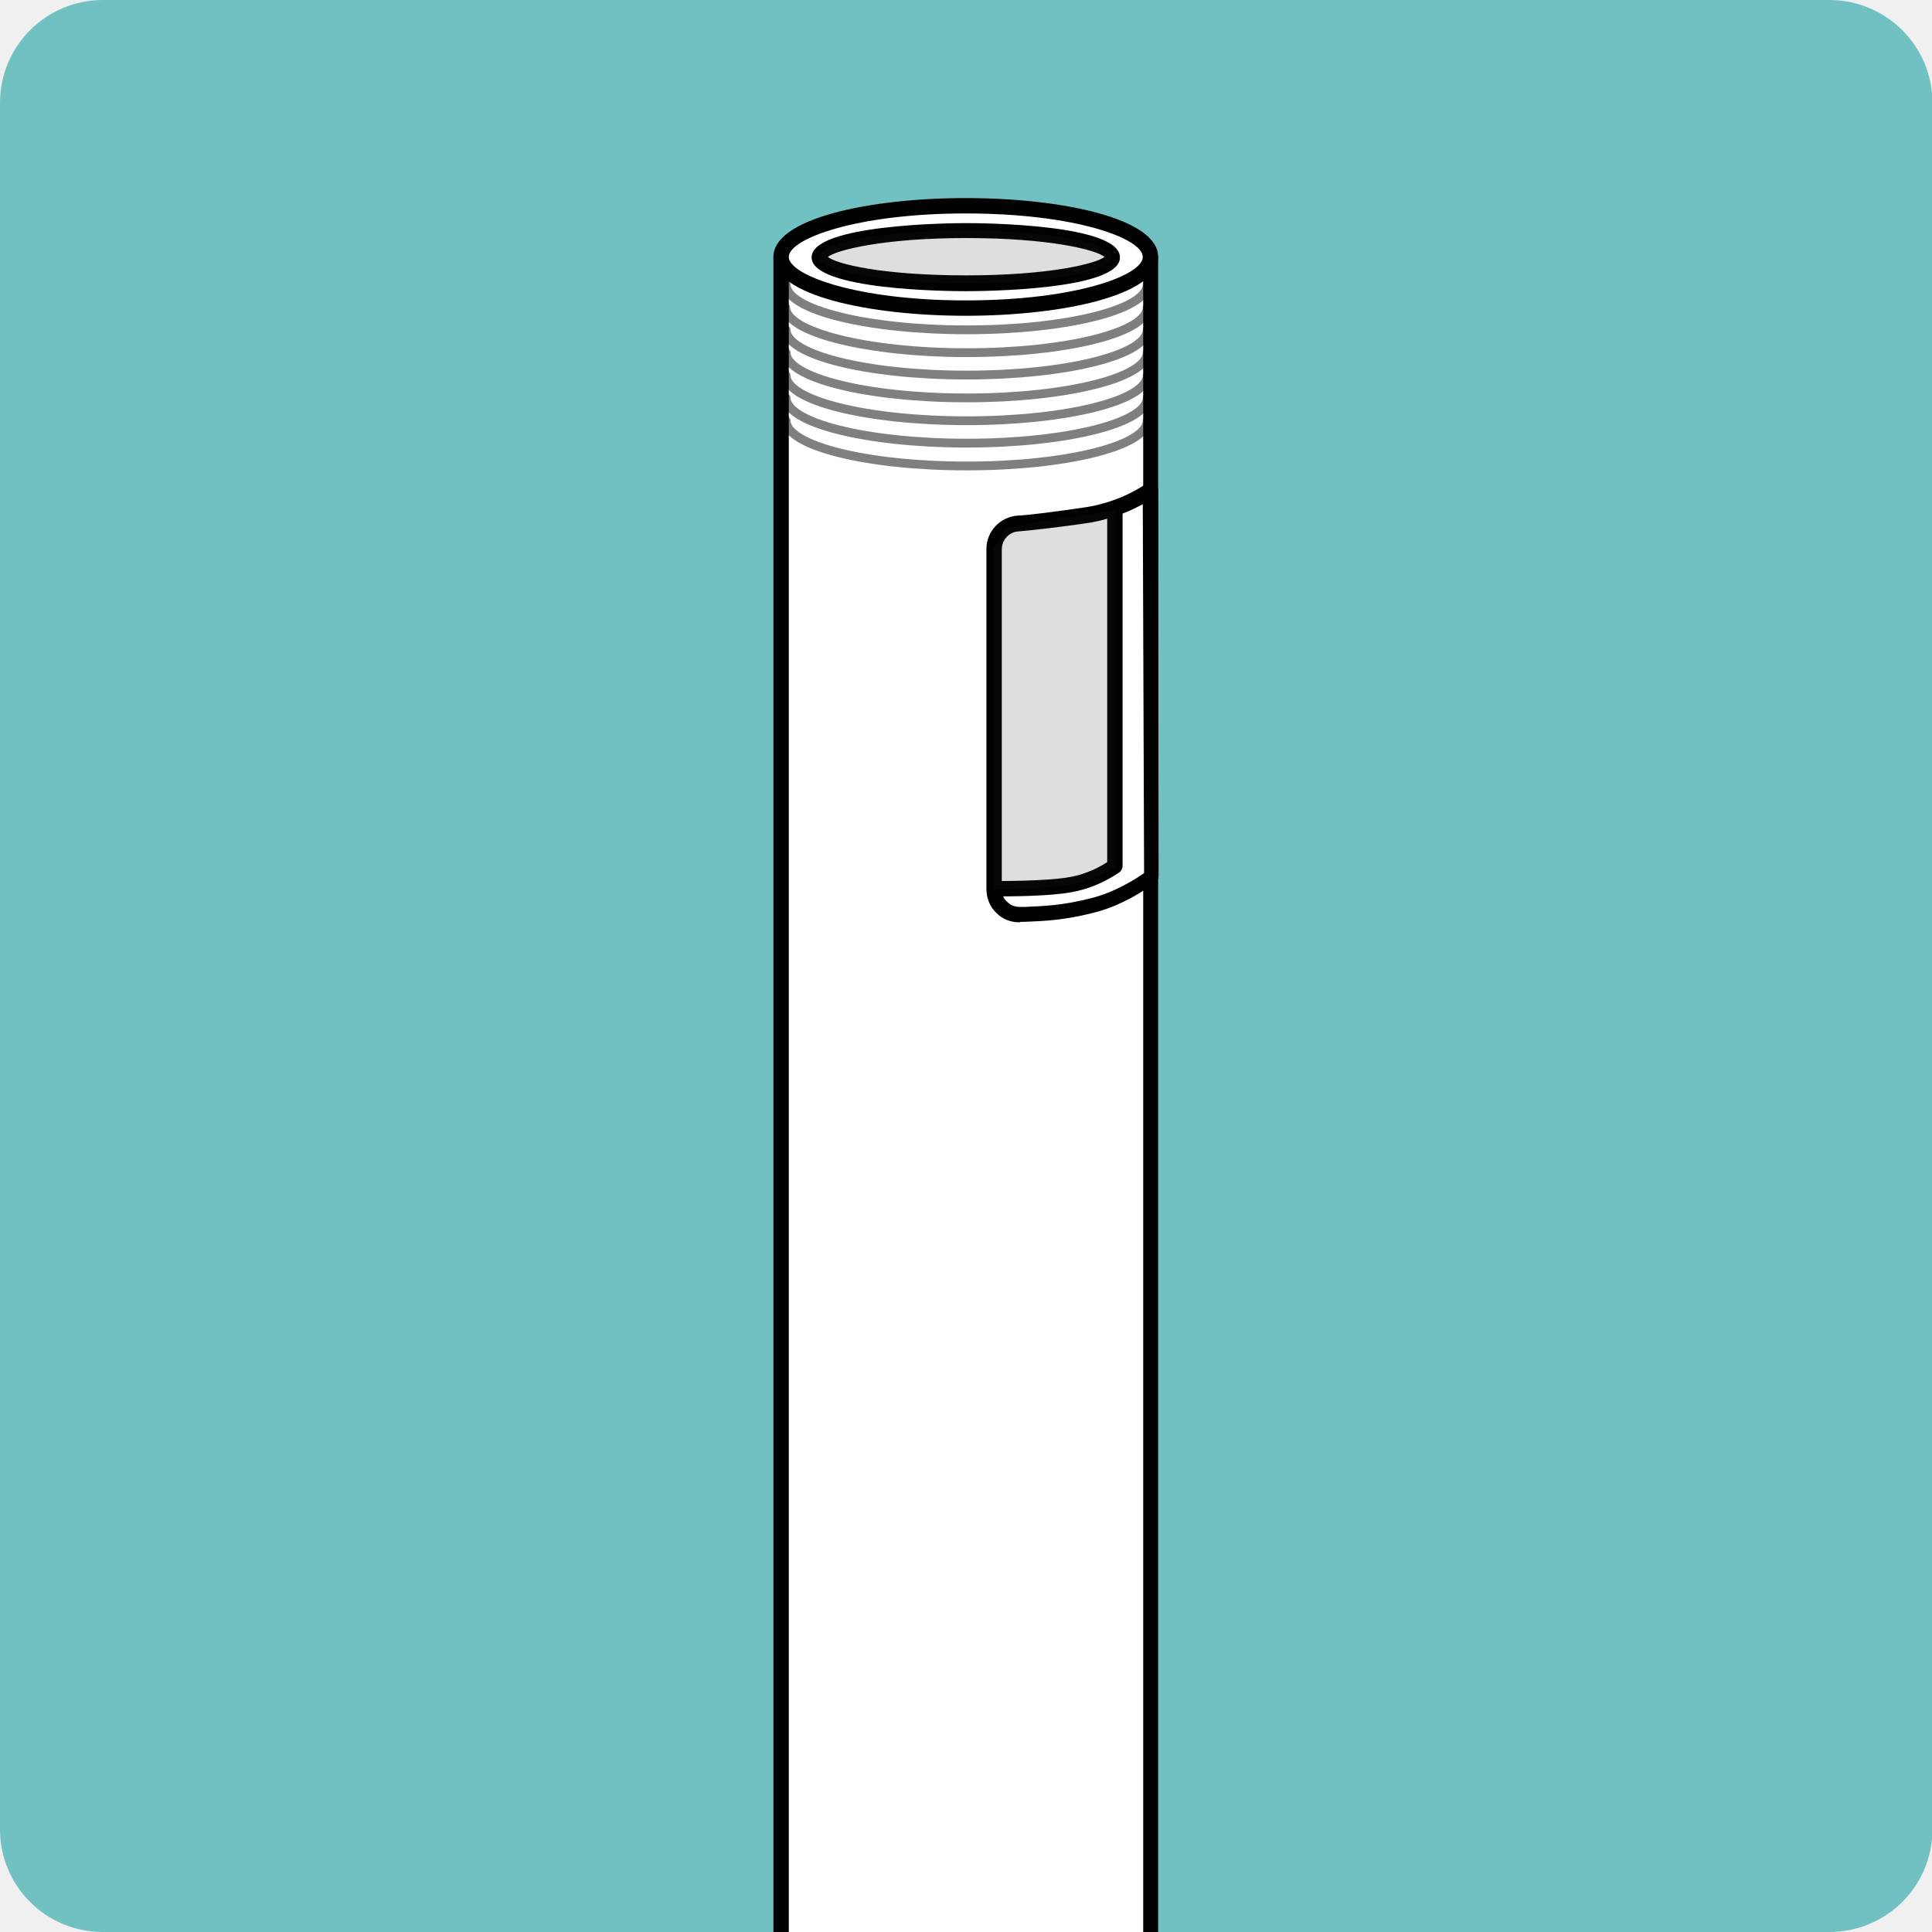
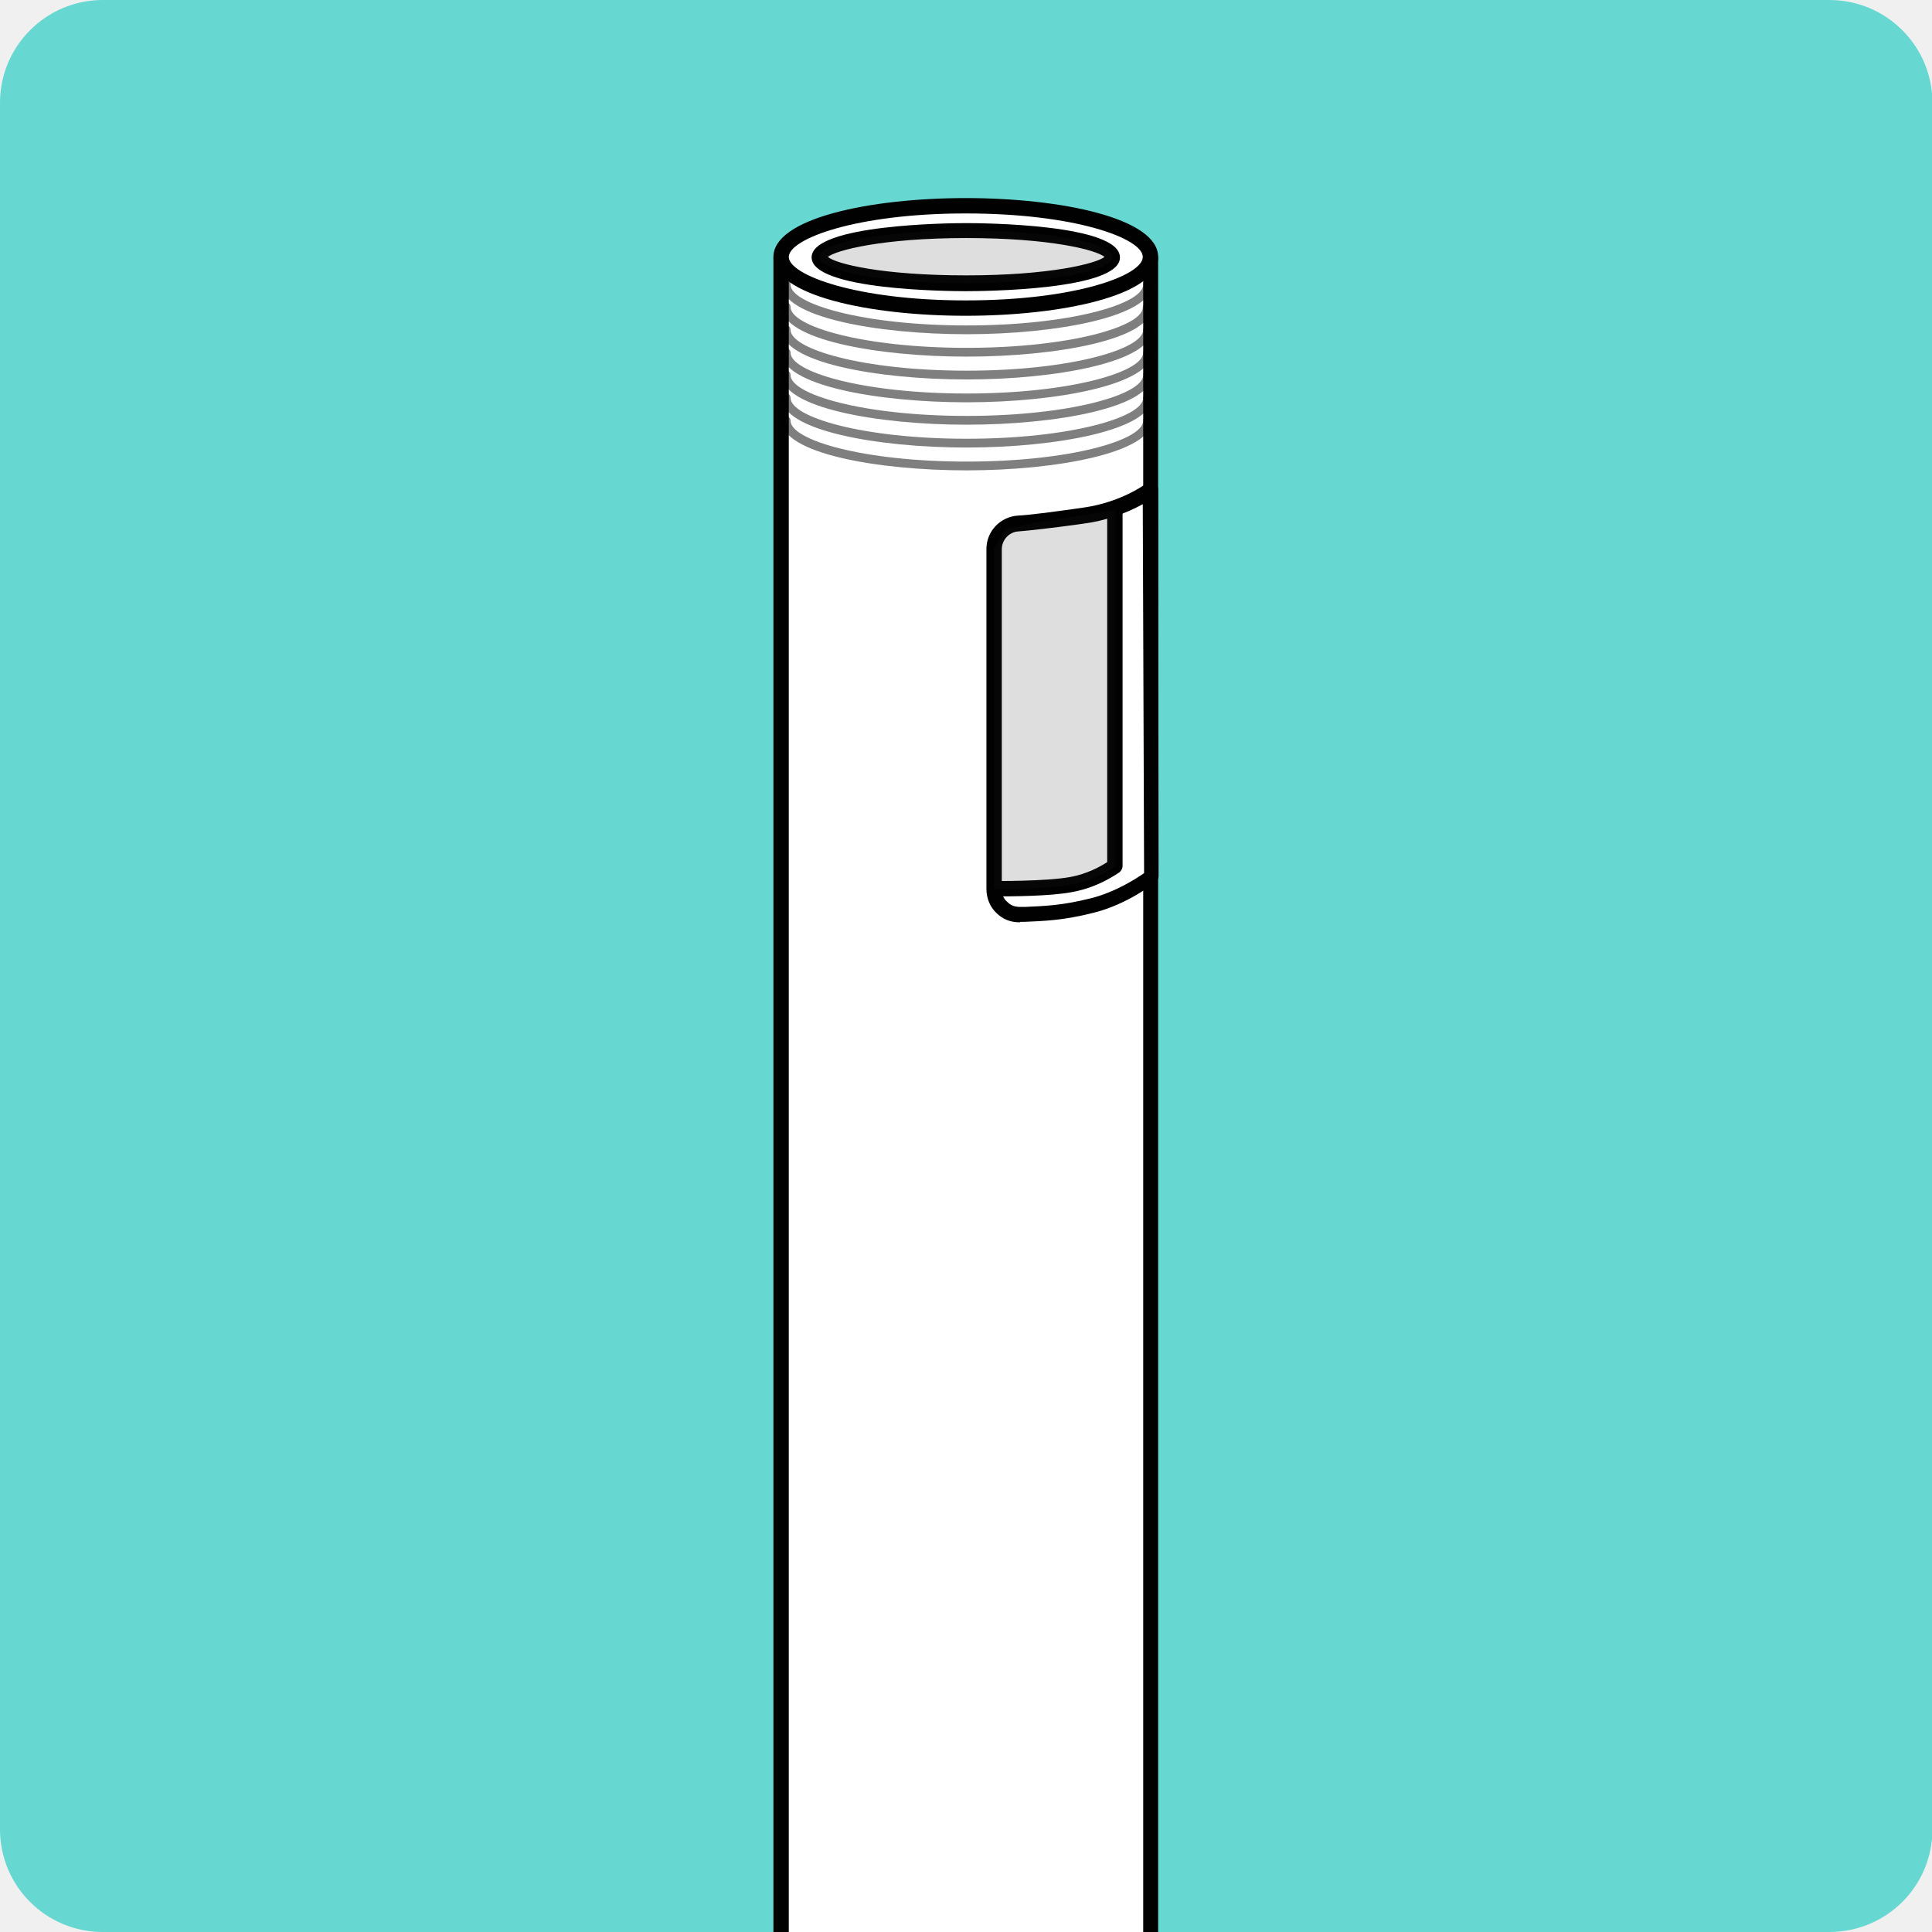
<svg xmlns="http://www.w3.org/2000/svg" xmlns:xlink="http://www.w3.org/1999/xlink" version="1.1" id="Layer_1" x="0px" y="0px" viewBox="0 0 43.99 43.99" style="enable-background:new 0 0 43.99 43.99;" xml:space="preserve">
  <style type="text/css">
- 	.st0{fill:#71C1C2;}
- 	.st1{clip-path:url(#SVGID_00000165200925033869957050000002938335221240344252_);}
+ 	.st0{fill:#66D7D1;}
+ 	.st1{clip-path:url(#SVGID_00000163778712031409566800000014134249749091990199_);}
	.st2{fill:#FFFFFF;}
	.st3{fill:#010101;}
	.st4{opacity:0.15;}
	.st5{fill:#221F20;}
- 	.st6{opacity:0.5;fill:none;stroke:#000000;stroke-width:0.2;stroke-linecap:round;stroke-linejoin:round;stroke-miterlimit:10;}
+ 	.st6{opacity:0.5;}
	.st7{fill:#FFFFFF;stroke:#010101;stroke-width:0.35;stroke-linejoin:round;stroke-miterlimit:10;}
</style>
  <g>
    <path class="st0" d="M41.65,43.99H2.34C1.05,43.99,0,42.95,0,41.65V2.34C0,1.05,1.05,0,2.34,0h39.31C42.95,0,44,1.05,44,2.34v39.31   C44,42.95,42.95,43.99,41.65,43.99z" />
  </g>
  <g>
    <defs>
      <rect id="SVGID_1_" x="15.5" y="3.06" width="12.99" height="40.93" />
    </defs>
-     <clipPath id="SVGID_00000086661328887365846350000001010544836188879790_">
+     <clipPath id="SVGID_00000163068873714262881140000010829541457220989880_">
      <use xlink:href="#SVGID_1_" style="overflow:visible;" />
    </clipPath>
-     <g style="clip-path:url(#SVGID_00000086661328887365846350000001010544836188879790_);">
+     <g style="clip-path:url(#SVGID_00000163068873714262881140000010829541457220989880_);">
      <g>
        <path class="st2" d="M26.2,5.88h-8.42V44.7h0c0,0,0,0,0,0.01c0,0.64,1.88,1.16,4.21,1.16s4.21-0.52,4.21-1.16c0,0,0,0,0-0.01     h0.01V5.88z" />
        <path class="st3" d="M21.99,46.04c-2.16,0-4.35-0.45-4.38-1.32c0-0.01,0-0.02,0-0.02V5.88c0-0.1,0.08-0.17,0.17-0.17h8.42     c0.1,0,0.17,0.08,0.17,0.17V44.7c0,0.01,0,0.03,0,0.04C26.31,45.59,24.14,46.04,21.99,46.04z M17.96,44.67c0,0.02,0,0.05,0,0.07     c0,0.38,1.54,0.95,4.03,0.95c2.47,0,3.99-0.56,4.03-0.97c0-0.01,0-0.01,0-0.02c0-0.02,0-0.03,0.01-0.04V6.05h-8.07V44.67z" />
      </g>
      <g>
        <ellipse class="st2" cx="21.99" cy="5.85" rx="4.21" ry="1.16" />
        <path class="st3" d="M21.99,7.19c-2.18,0-4.38-0.46-4.38-1.34c0-0.88,2.2-1.34,4.38-1.34s4.38,0.46,4.38,1.34     C26.37,6.73,24.17,7.19,21.99,7.19z M21.99,4.86c-2.5,0-4.03,0.58-4.03,0.99s1.53,0.99,4.03,0.99s4.03-0.57,4.03-0.99     S24.49,4.86,21.99,4.86z" />
      </g>
      <g>
        <ellipse class="st2" cx="21.99" cy="5.85" rx="3.34" ry="0.6" />
        <path class="st3" d="M21.99,6.63c-0.36,0-3.51-0.02-3.51-0.77c0-0.75,3.15-0.78,3.51-0.78s3.51,0.02,3.51,0.78     C25.51,6.61,22.35,6.63,21.99,6.63z M18.85,5.85c0.19,0.16,1.24,0.42,3.15,0.42s2.96-0.27,3.15-0.42     c-0.19-0.16-1.24-0.43-3.15-0.43S19.03,5.7,18.85,5.85z" />
      </g>
      <g class="st4">
        <ellipse class="st5" cx="21.99" cy="5.85" rx="3.34" ry="0.6" />
      </g>
      <g>
-         <path class="st6" d="M26.12,6.48c0,0.57-1.84,1.03-4.11,1.03s-4.11-0.46-4.11-1.03" />
-         <path class="st6" d="M26.12,7c0,0.57-1.84,1.03-4.11,1.03S17.89,7.56,17.89,7" />
-         <path class="st6" d="M26.12,7.51c0,0.57-1.84,1.03-4.11,1.03s-4.11-0.46-4.11-1.03" />
-         <path class="st6" d="M26.12,8.03c0,0.57-1.84,1.03-4.11,1.03s-4.11-0.46-4.11-1.03" />
-         <path class="st6" d="M26.12,8.55c0,0.57-1.84,1.03-4.11,1.03s-4.11-0.46-4.11-1.03" />
-         <path class="st6" d="M26.12,9.06c0,0.57-1.84,1.03-4.11,1.03s-4.11-0.46-4.11-1.03" />
-         <path class="st6" d="M26.12,9.58c0,0.57-1.84,1.03-4.11,1.03s-4.11-0.46-4.11-1.03" />
+         <path class="st6" d="M22.01,7.61c-2.04,0-4.21-0.39-4.21-1.13c0-0.06,0.04-0.1,0.1-0.1s0.1,0.04,0.1,0.1     c0,0.44,1.65,0.93,4.01,0.93s4.02-0.49,4.02-0.93c0-0.06,0.04-0.1,0.1-0.1s0.1,0.04,0.1,0.1C26.22,7.21,24.05,7.61,22.01,7.61z" />
+         <path class="st6" d="M22.01,8.12c-2.04,0-4.21-0.39-4.21-1.13c0-0.06,0.04-0.1,0.1-0.1s0.1,0.04,0.1,0.1     c0,0.44,1.65,0.93,4.01,0.93S26.02,7.43,26.02,7c0-0.06,0.04-0.1,0.1-0.1s0.1,0.04,0.1,0.1C26.22,7.73,24.05,8.12,22.01,8.12z" />
+         <path class="st6" d="M22.01,8.64c-2.04,0-4.21-0.39-4.21-1.13c0-0.06,0.04-0.1,0.1-0.1s0.1,0.04,0.1,0.1     c0,0.44,1.65,0.93,4.01,0.93s4.02-0.49,4.02-0.93c0-0.06,0.04-0.1,0.1-0.1s0.1,0.04,0.1,0.1C26.22,8.24,24.05,8.64,22.01,8.64z" />
+         <path class="st6" d="M22.01,9.16c-2.04,0-4.21-0.39-4.21-1.13c0-0.06,0.04-0.1,0.1-0.1s0.1,0.04,0.1,0.1     c0,0.44,1.65,0.93,4.01,0.93s4.02-0.49,4.02-0.93c0-0.06,0.04-0.1,0.1-0.1s0.1,0.04,0.1,0.1C26.22,8.76,24.05,9.16,22.01,9.16z" />
+         <path class="st6" d="M22.01,9.67c-2.04,0-4.21-0.39-4.21-1.13c0-0.06,0.04-0.1,0.1-0.1s0.1,0.04,0.1,0.1     c0,0.44,1.65,0.93,4.01,0.93s4.02-0.49,4.02-0.93c0-0.06,0.04-0.1,0.1-0.1s0.1,0.04,0.1,0.1C26.22,9.28,24.05,9.67,22.01,9.67z" />
+         <path class="st6" d="M22.01,10.19c-2.04,0-4.21-0.39-4.21-1.13c0-0.06,0.04-0.1,0.1-0.1s0.1,0.04,0.1,0.1     c0,0.44,1.65,0.93,4.01,0.93s4.02-0.49,4.02-0.93c0-0.06,0.04-0.1,0.1-0.1s0.1,0.04,0.1,0.1C26.22,9.79,24.05,10.19,22.01,10.19z     " />
+         <path class="st6" d="M22.01,10.71c-2.04,0-4.21-0.39-4.21-1.13c0-0.06,0.04-0.1,0.1-0.1s0.1,0.04,0.1,0.1     c0,0.44,1.65,0.93,4.01,0.93s4.02-0.49,4.02-0.93c0-0.06,0.04-0.1,0.1-0.1s0.1,0.04,0.1,0.1C26.22,10.31,24.05,10.71,22.01,10.71     z" />
      </g>
      <g>
        <path class="st2" d="M26.2,11.16c-0.39,0.28-0.93,0.51-1.53,0.58c-0.43,0.06-1.19,0.16-1.49,0.18c-0.31,0.02-0.55,0.27-0.55,0.58     v7.74c0,0.33,0.27,0.6,0.61,0.58c0.46-0.02,0.91-0.03,1.64-0.21c0.73-0.18,1.33-0.65,1.33-0.65L26.2,11.16z" />
        <path class="st3" d="M23.21,21c-0.2,0-0.38-0.07-0.52-0.21c-0.15-0.14-0.23-0.34-0.23-0.55V12.5c0-0.4,0.31-0.73,0.71-0.76     c0.25-0.01,0.84-0.09,1.27-0.15l0.21-0.03c0.52-0.07,1.05-0.27,1.45-0.55c0.05-0.04,0.12-0.04,0.18-0.01     c0.06,0.03,0.09,0.09,0.09,0.16l0.01,8.79c0,0.05-0.02,0.1-0.07,0.14c-0.03,0.02-0.64,0.5-1.4,0.69     c-0.7,0.18-1.15,0.19-1.59,0.21l-0.09,0C23.23,21,23.22,21,23.21,21z M26.02,11.48c-0.4,0.22-0.87,0.38-1.33,0.44l-0.21,0.03     c-0.44,0.06-1.03,0.13-1.29,0.15c-0.21,0.01-0.38,0.19-0.38,0.41v7.74c0,0.11,0.04,0.22,0.13,0.29c0.08,0.08,0.17,0.11,0.3,0.11     l0.09,0c0.44-0.02,0.85-0.03,1.52-0.2c0.55-0.14,1.03-0.45,1.2-0.57L26.02,11.48z" />
      </g>
      <g>
        <path class="st3" d="M22.69,20.41c-0.04,0-0.06,0-0.07,0l0-0.35c0.02,0,1.19,0.01,1.74-0.09c0.4-0.07,0.71-0.25,0.85-0.34v-8.02     h0.35v8.11c0,0.05-0.03,0.11-0.07,0.14c-0.02,0.01-0.46,0.34-1.07,0.45C23.92,20.41,22.96,20.41,22.69,20.41z" />
      </g>
      <g class="st4">
        <path class="st5" d="M22.63,20.24c0,0,1.2,0.01,1.78-0.1c0.58-0.1,0.99-0.42,0.99-0.42v-8.11l-1.82,0.29l-0.68,0.14l-0.27,0.46     V20.24z" />
      </g>
      <g>
        <path class="st7" d="M22.61,12.72" />
      </g>
    </g>
  </g>
</svg>
